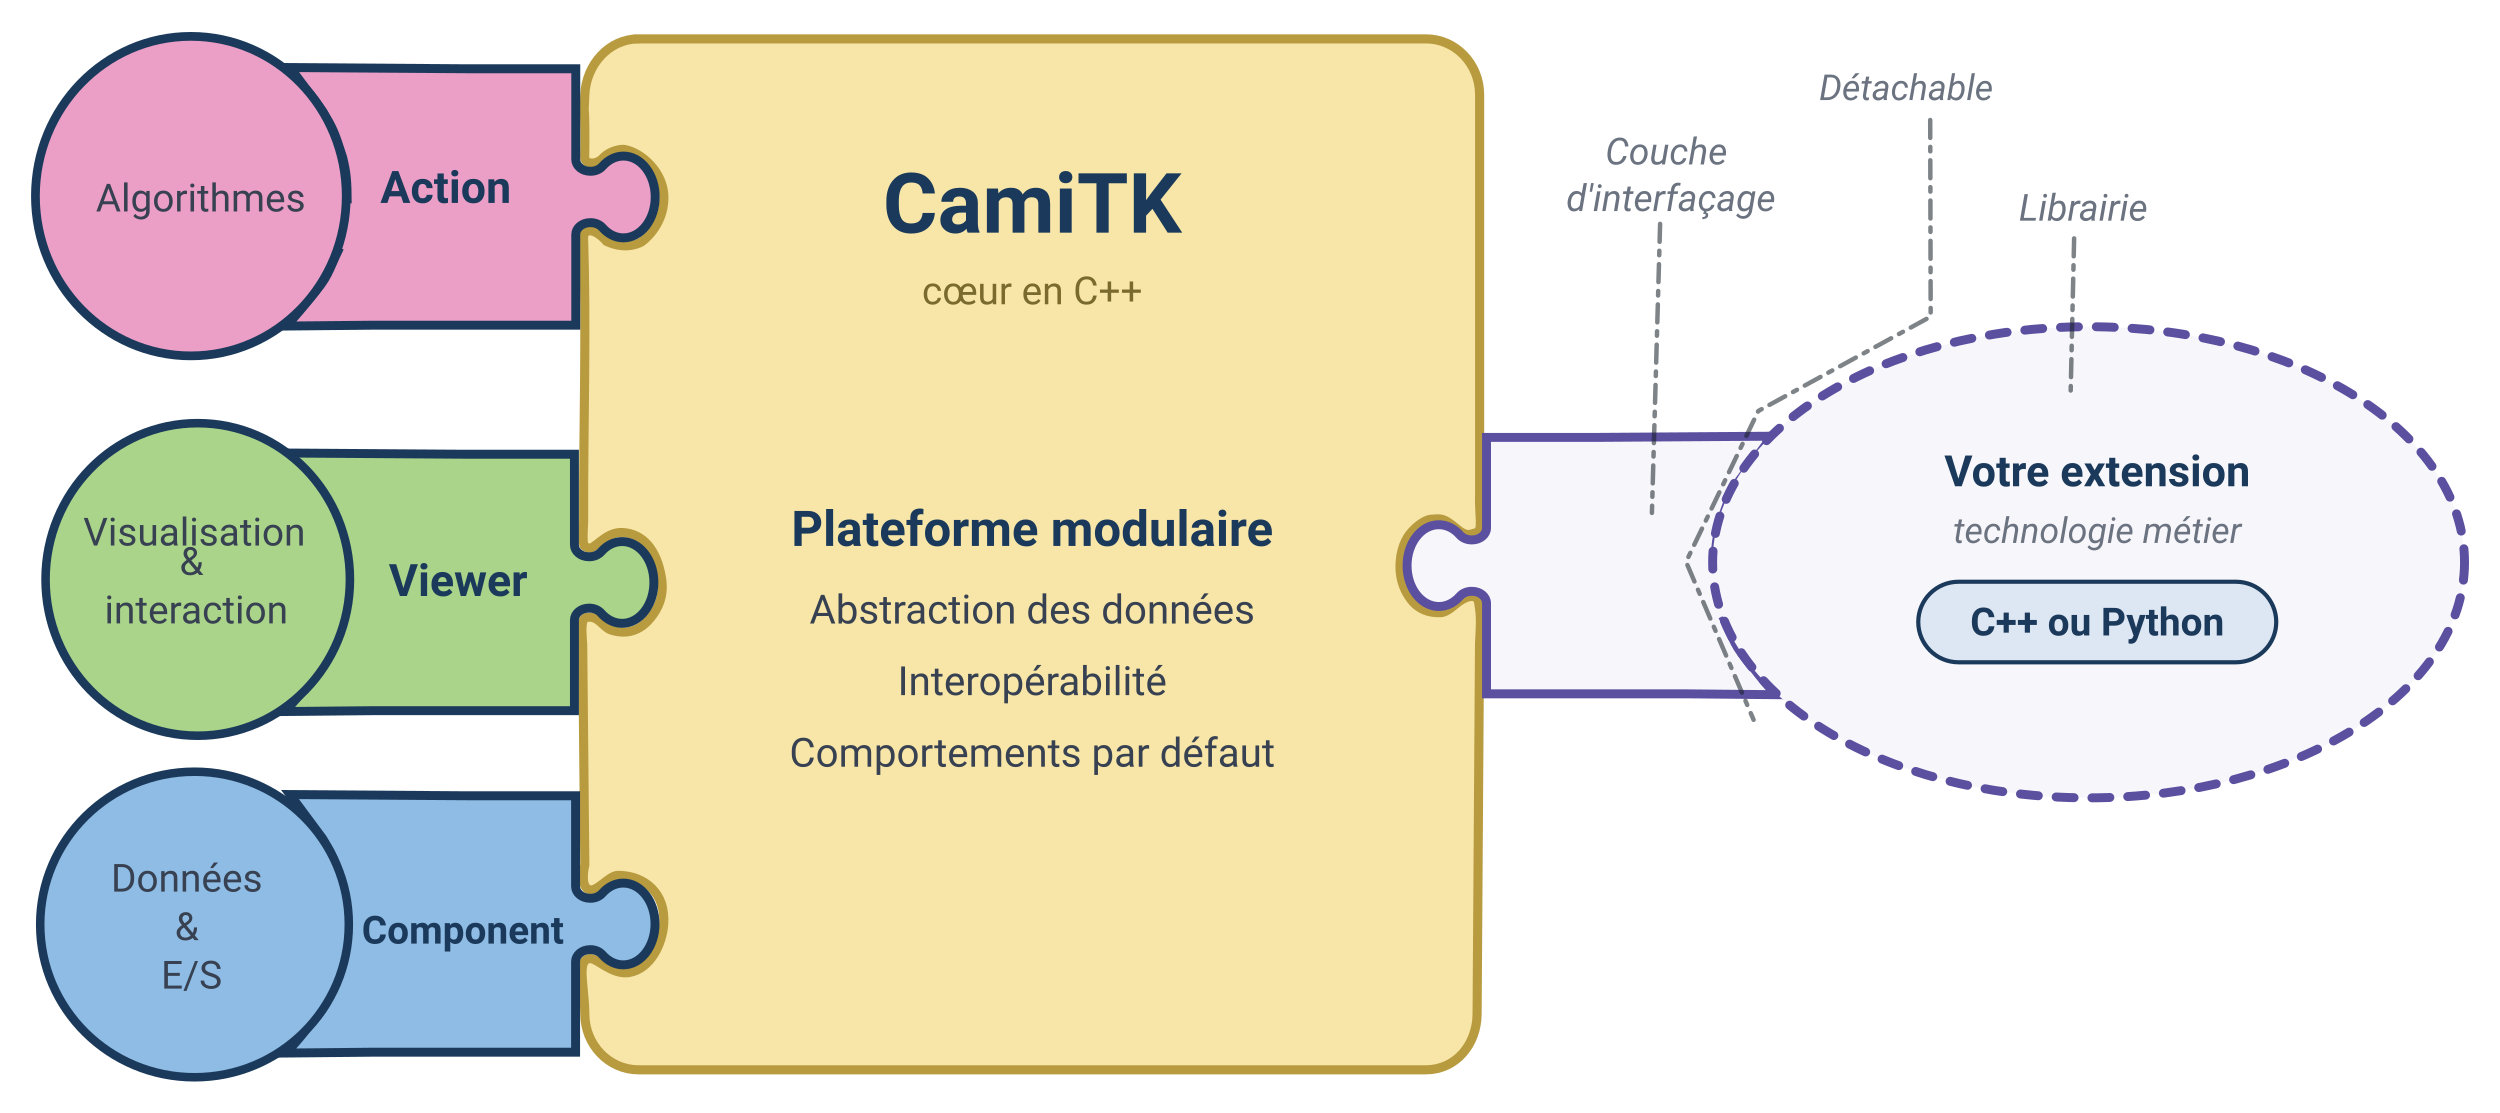
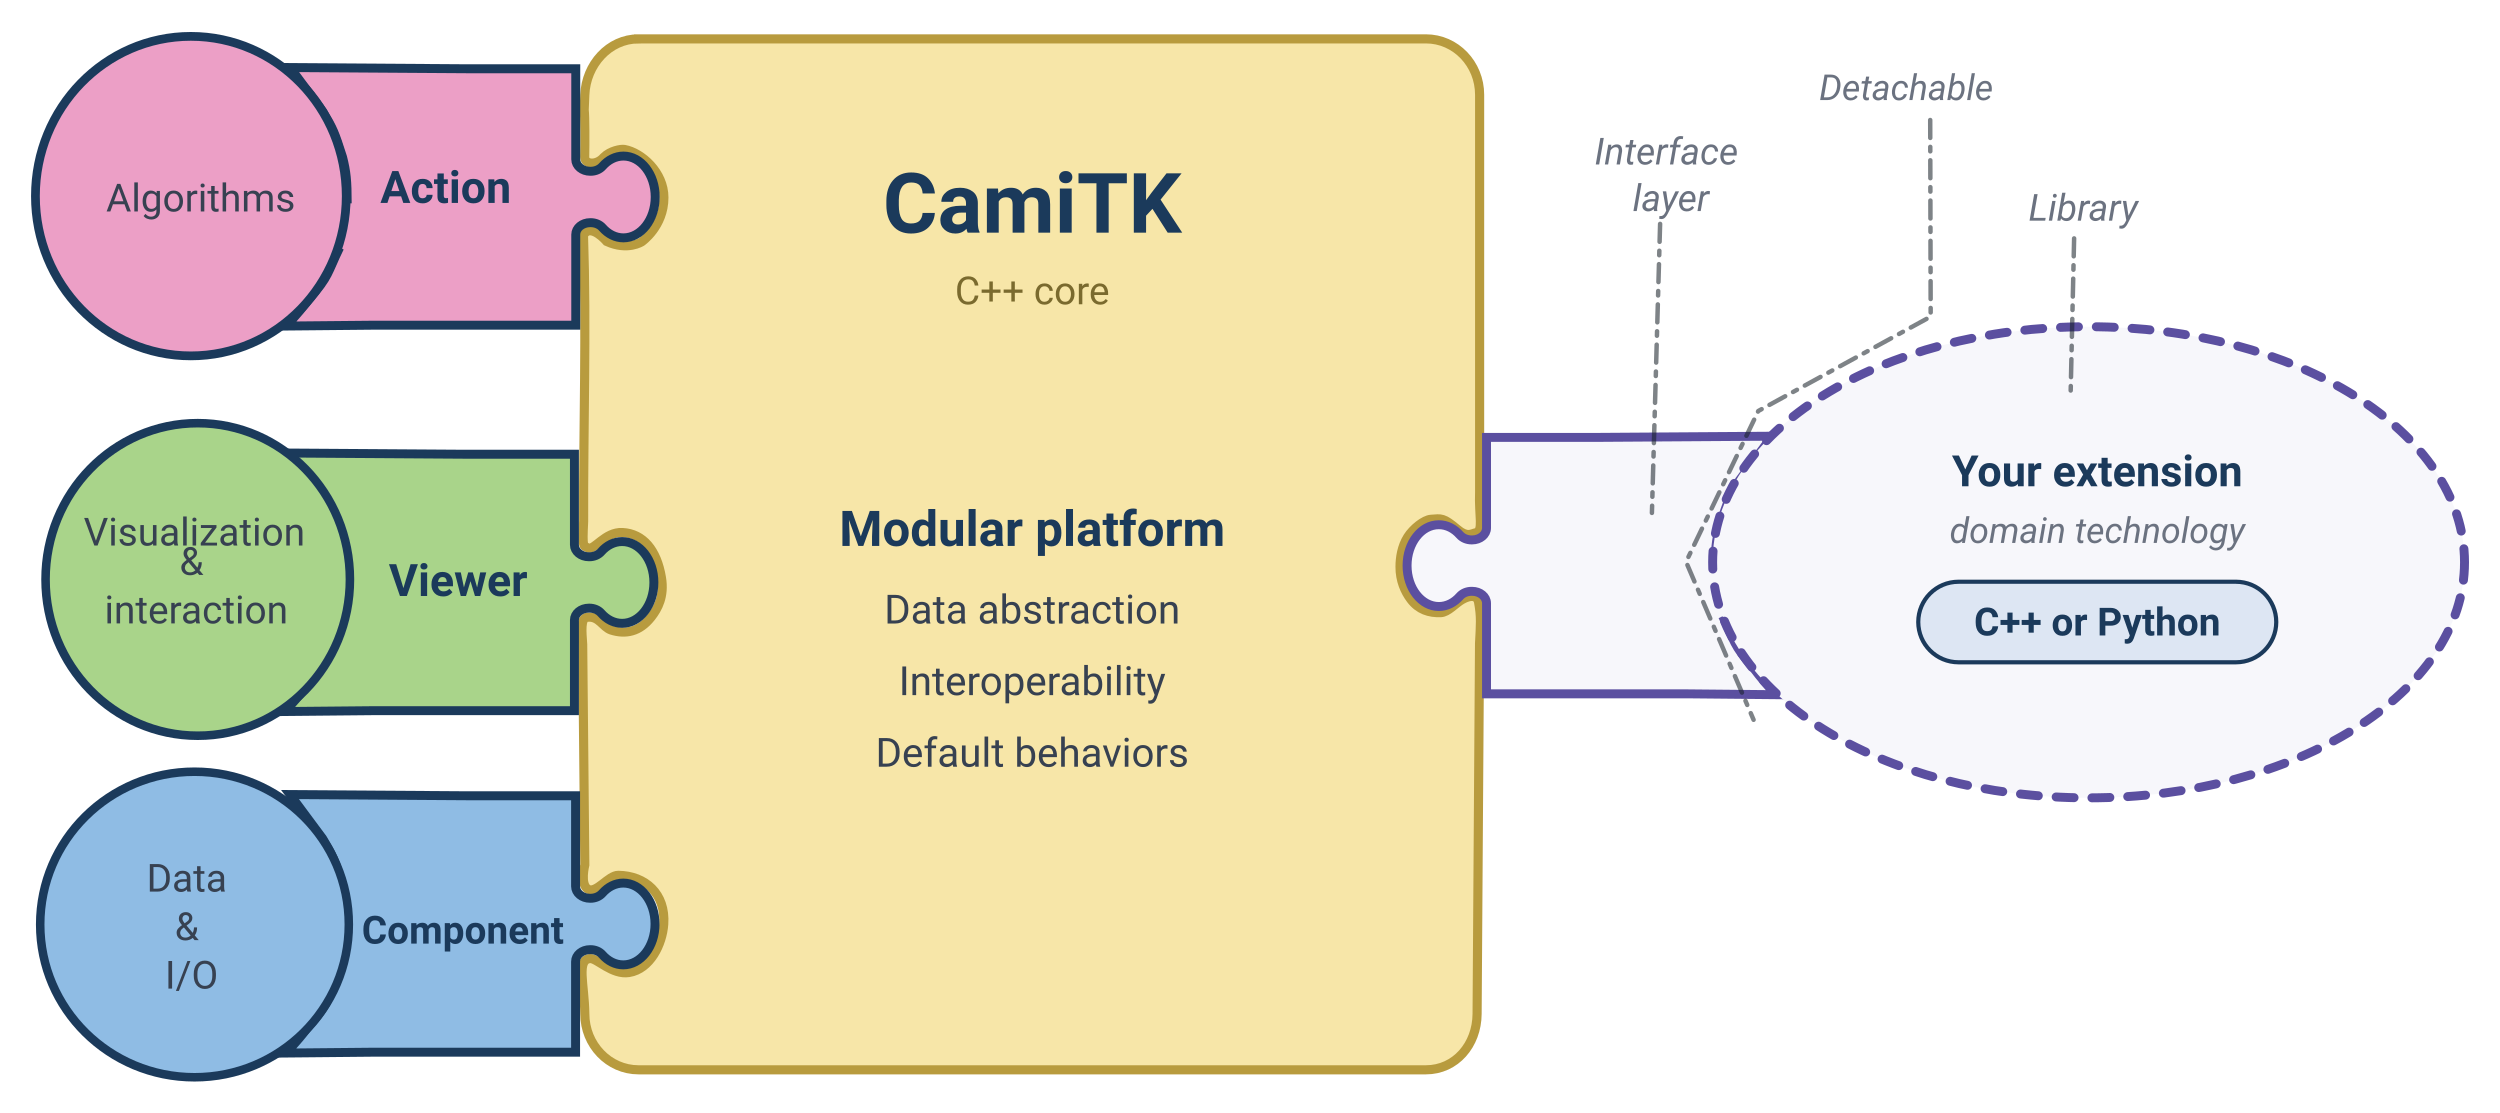
- <svg xmlns="http://www.w3.org/2000/svg" viewBox="264 87 838 373" font-family="-apple-system, BlinkMacSystemFont, 'Segoe UI', Roboto, Helvetica, Arial, sans-serif" role="img" aria-label="Architecture modulaire de CamiTK : un cœur C++ central, trois extensions prédéfinies (Action, Viewer, Component) qui s'y branchent à gauche, et votre propre extension (C++ ou Python) à droite, par un système de prises de puzzle mâle/femelle" version="1.1" id="svg78">
+ <svg xmlns="http://www.w3.org/2000/svg" viewBox="264 87 838 373" font-family="-apple-system, BlinkMacSystemFont, 'Segoe UI', Roboto, Helvetica, Arial, sans-serif" role="img" aria-label="CamiTK modular architecture: a central C++ core, three predefined extensions (Action, Viewer, Component) plugging in on the left, and your own extension (C++ or Python) on the right, through a male/female puzzle-connector system" version="1.1" id="svg78">
  <defs id="defs82" />
  <g id="layer2" style="display:none" />
  <g id="layer3" style="display:inline">
    <path d="m 478.026,100.03 h 263.947 c 9.939,0 17.996,8.388 17.996,18.736 v 133.231 c -0.313,7.996 1.407,13.011 -1.276,13.582 -1.52,0.323 -2.851,1.655 -6.212,-1.177 -4.766,-4.016 -5.345,-3.584 -8.809,-3.339 -2.361,0.167 -6.086,3.197 -7.817,5.955 -2.026,3.228 -2.553,7.013 -2.567,9.949 -0.023,4.621 1.62,8.277 3.612,10.925 2.647,3.518 6.212,4.608 10.04,4.468 2.414,-0.088 4.876,-3.1 7.211,-4.409 2.642,-1.481 5.007,-1.532 5.467,0.912 0.921,4.892 0.639,7.741 0.326,13.823 l -0.821,124.178 c -0.068,10.347 -7.21,18.736 -17.15,18.736 H 478.026 c -9.939,0 -17.996,-8.388 -17.996,-18.736 -0.104,-9.802 -2.954,-18.336 1.845,-18.562 2.211,-0.104 7.386,5.587 12.973,4.686 7.114,-1.147 11.155,-9.476 11.63,-16.176 0.728,-10.279 -6.231,-16.276 -15.201,-16.404 -3.363,-0.048 -7.399,6.285 -10.225,4.627 -2.692,-1.58 -1.022,-8.133 -1.022,-8.133 l -0.714,-73.869 c -0.295,-4.396 -0.762,-8.819 1.434,-9.117 4.052,-0.549 5.201,3.297 8.103,4.27 4.778,1.533 9.499,0.661 13.415,-4.326 2.252,-2.868 4.486,-6.988 3.446,-13.23 -1.548,-9.288 -6.122,-14.762 -13.068,-15.125 -5.882,-0.308 -9.527,6.184 -11.523,5.152 -1.544,-0.798 -1.957,0.444 -1.49,-8.934 -0.119,-30.825 1.015,-64.959 -0.052,-95.903 2.363,-4.275 7.803,2.125 7.803,2.125 7.003,3.193 11.711,0.097 11.711,0.097 0,0 7.444,-5.119 7.444,-14.831 4e-5,-8.452 -7.483,-15.081 -13.249,-16.122 -1.077,-0.195 -4.747,0.439 -6.902,2.611 -2.355,2.775 -6.38,2.526 -6.402,-0.05 0.097,-4.42 0.098,-13.759 -0.166,-15.82 l 0.21,-5.063 c 0.418,-10.066 8.057,-18.736 17.996,-18.736 z" fill="#f7e6a8" stroke="#b89b3e" stroke-width="3.06" id="path2" />
    <text x="610" y="165" text-anchor="middle" font-size="28px" font-weight="700" fill="#1b3a5b" id="text4">CamiTK</text>
-     <text x="610" y="189" text-anchor="middle" font-size="13px" fill="#7a6a2e" id="text6">cœur en C++</text>
-     <text x="610" y="270" text-anchor="middle" font-size="16.5px" font-weight="700" fill="#1b3a5b" id="text8">Plateforme modulaire</text>
-     <text x="610" y="296" text-anchor="middle" font-size="13.5px" fill="#374151" id="text10">Abstraction des données</text>
-     <text x="610" y="320" text-anchor="middle" font-size="13.5px" fill="#374151" id="text12">Interopérabilité</text>
-     <text x="610" y="344" text-anchor="middle" font-size="13.5px" fill="#374151" id="text14">Comportements par défaut</text>
+     <text x="610" y="189" text-anchor="middle" font-size="13px" fill="#7a6a2e" id="text6">C++ core</text>
+     <text x="610" y="270" text-anchor="middle" font-size="16.5px" font-weight="700" fill="#1b3a5b" id="text8">Modular platform</text>
+     <text x="610" y="296" text-anchor="middle" font-size="13.5px" fill="#374151" id="text10">Data abstraction</text>
+     <text x="610" y="320" text-anchor="middle" font-size="13.5px" fill="#374151" id="text12">Interoperability</text>
+     <text x="610" y="344" text-anchor="middle" font-size="13.5px" fill="#374151" id="text14">Default behaviors</text>
  </g>
  <g id="layer1" style="display:inline">
    <path d="m 841.428,293.547 c 4.181,8.571 3.363,9.485 10.336,17.379 3.24,4.212 2.72,3.448 7.47,8.934 l -29.708,-0.288 h -30.505 -36.739 v -30.369 c 0,-2.205 -2.164,-3.994 -4.834,-3.994 h -0.186 c -1.564,0 -3.016,0.633 -3.937,1.679 -1.874,2.126 -4.335,3.415 -7.031,3.415 -5.881,0 -10.645,-6.136 -10.645,-13.709 0,-7.571 4.763,-13.707 10.645,-13.707 2.693,0 5.154,1.289 7.029,3.414 0.923,1.045 2.375,1.68 3.939,1.68 h 0.186 c 2.67,0 4.834,-1.788 4.834,-3.995 v -30.367 h 36.739 l 58.987,-0.402 -10.924,14.729 c -3.525,5.877 -3.913,6.834 -6.635,15.301 -1.244,4.937 -1.552,7.917 -1.552,15.488" style="display:inline;fill:#f7f7fb;fill-opacity:1;fill-rule:nonzero;stroke:#5b4fa0;stroke-width:3;stroke-miterlimit:4;stroke-dasharray:none;stroke-opacity:1" id="path16" />
    <path d="m 377.847,169.975 c -4.181,8.571 -3.363,9.485 -10.336,17.379 -3.24,4.212 -2.72,3.448 -7.47,8.934 L 389.75,196 h 30.505 36.739 v -30.369 c 0,-2.205 2.164,-3.994 4.834,-3.994 h 0.186 c 1.564,0 3.016,0.633 3.937,1.679 1.874,2.126 4.335,3.415 7.031,3.415 5.881,0 10.645,-6.136 10.645,-13.709 0,-7.571 -4.763,-13.707 -10.645,-13.707 -2.693,0 -5.154,1.289 -7.029,3.414 -0.923,1.045 -2.375,1.68 -3.939,1.68 h -0.186 c -2.67,0 -4.834,-1.788 -4.834,-3.995 v -30.367 h -36.739 l -58.987,-0.402 10.924,14.729 c 3.525,5.877 3.913,6.834 6.635,15.301 1.244,4.937 1.552,7.917 1.552,15.488" style="display:inline;fill:#ec9fc6;fill-opacity:1;fill-rule:nonzero;stroke:#1b3a5b;stroke-width:3;stroke-miterlimit:4;stroke-dasharray:none;stroke-opacity:1" id="path66002" />
    <path d="m 377.406,299.189 c -4.181,8.571 -3.363,9.485 -10.336,17.379 -3.24,4.212 -2.72,3.448 -7.47,8.934 l 29.708,-0.288 h 30.505 36.739 v -30.369 c 0,-2.205 2.164,-3.994 4.834,-3.994 h 0.186 c 1.564,0 3.016,0.633 3.937,1.679 1.874,2.126 4.335,3.415 7.031,3.415 5.881,0 10.645,-6.136 10.645,-13.709 0,-7.571 -4.763,-13.707 -10.645,-13.707 -2.693,0 -5.154,1.289 -7.029,3.414 -0.923,1.045 -2.375,1.68 -3.939,1.68 h -0.186 c -2.67,0 -4.834,-1.788 -4.834,-3.995 v -30.367 h -36.739 l -58.987,-0.402 10.924,14.729 c 3.525,5.877 3.913,6.834 6.635,15.301 1.244,4.937 1.552,7.917 1.552,15.488" style="display:inline;fill:#a9d48a;fill-opacity:1;fill-rule:nonzero;stroke:#1b3a5b;stroke-width:3;stroke-miterlimit:4;stroke-dasharray:none;stroke-opacity:1" id="path70291" />
    <path d="m 377.789,413.666 c -4.181,8.571 -3.363,9.485 -10.336,17.379 -3.24,4.212 -2.72,3.448 -7.47,8.934 l 29.708,-0.288 h 30.505 36.739 v -30.369 c 0,-2.205 2.164,-3.994 4.834,-3.994 h 0.186 c 1.564,0 3.016,0.633 3.937,1.679 1.874,2.126 4.335,3.415 7.031,3.415 5.881,0 10.645,-6.136 10.645,-13.709 0,-7.571 -4.763,-13.707 -10.645,-13.707 -2.693,0 -5.154,1.289 -7.029,3.414 -0.923,1.045 -2.375,1.68 -3.939,1.68 h -0.186 c -2.67,0 -4.834,-1.788 -4.834,-3.995 v -30.367 h -36.739 l -58.987,-0.402 10.924,14.729 c 3.525,5.877 3.913,6.834 6.635,15.301 1.244,4.937 1.552,7.917 1.552,15.488" style="display:inline;fill:#8fbce4;fill-opacity:1;fill-rule:nonzero;stroke:#1b3a5b;stroke-width:3;stroke-miterlimit:4;stroke-dasharray:none;stroke-opacity:1" id="path81062" />
  </g>
  <g id="layer4" style="display:inline">
    <ellipse style="fill:#f7f7fb;fill-opacity:1;stroke:#5b4fa0;stroke-width:3;stroke-linecap:round;stroke-linejoin:round;stroke-miterlimit:4;stroke-dasharray:6, 6;stroke-dashoffset:0;stroke-opacity:1" id="path38272" cx="964.091" cy="275.48" rx="126.016" ry="78.961" />
-     <text x="967" y="250" text-anchor="middle" font-size="14.5px" font-weight="700" fill="#1b3a5b" id="text58">Votre extension</text>
-     <text x="967" y="269" text-anchor="middle" font-size="12px" font-style="italic" fill="#6b7280" id="text60">technologie métier</text>
+     <text x="967" y="250" text-anchor="middle" font-size="14.5px" font-weight="700" fill="#1b3a5b" id="text58">Your extension</text>
+     <text x="967" y="269" text-anchor="middle" font-size="12px" font-style="italic" fill="#6b7280" id="text60">domain technology</text>
    <rect x="907" y="282" width="120" height="27" rx="13.5" fill="#dde6f3" stroke="#1b3a5b" stroke-width="1.4" id="rect62" />
-     <text x="967" y="300" text-anchor="middle" font-size="13px" font-weight="700" fill="#1b3a5b" id="text64">C++ ou Python</text>
+     <text x="967" y="300" text-anchor="middle" font-size="13px" font-weight="700" fill="#1b3a5b" id="text64">C++ or Python</text>
    <ellipse cx="327.969" cy="152.738" fill="#ec9fc6" stroke="#1b3a5b" stroke-width="2.934" id="circle20" rx="52.093" ry="53.547" />
    <text x="413.399" y="155.02" text-anchor="middle" font-size="15px" font-weight="700" fill="#1b3a5b" id="text22">Action</text>
-     <text x="331.277" y="157.883" text-anchor="middle" font-size="13px" fill="#374151" id="text24">Algorithmes</text>
+     <text x="331.277" y="157.883" text-anchor="middle" font-size="13px" fill="#374151" id="text24">Algorithms</text>
    <ellipse cx="330.282" cy="281.228" fill="#a9d48a" stroke="#1b3a5b" stroke-width="2.872" id="circle32" rx="51.013" ry="52.384" />
    <text x="417.569" y="286.786" text-anchor="middle" font-size="15px" font-weight="700" fill="#1b3a5b" id="text34">Viewer</text>
-     <text x="329.143" y="269.871" text-anchor="middle" font-size="13px" fill="#374151" id="text36">Visualisation</text>
+     <text x="329.143" y="269.871" text-anchor="middle" font-size="13px" fill="#374151" id="text36">Visualization</text>
    <text x="329.794" y="279.711" text-anchor="middle" font-size="13px" fill="#374151" id="text38">
      <tspan id="tspan29905" x="329.794" y="279.711">&amp;</tspan>
      <tspan id="tspan29907" x="329.794" y="295.961">interaction</tspan>
    </text>
    <ellipse cx="329.2" cy="396.889" fill="#8fbce4" stroke="#1b3a5b" stroke-width="2.859" id="circle44" rx="51.724" ry="51.212" />
    <text x="419.153" y="403.306" text-anchor="middle" font-size="13px" font-weight="700" fill="#1b3a5b" id="text46">Component</text>
    <text x="328.221" y="385.876" text-anchor="middle" font-size="13px" fill="#374151" id="text48">
-       <tspan id="tspan27265" x="328.221" y="385.876">Données</tspan>
+       <tspan id="tspan27265" x="328.221" y="385.876">Data</tspan>
      <tspan id="tspan27267" x="328.221" y="402.126">&amp;</tspan>
-       <tspan x="328.221" y="418.376" id="tspan27269">E/S</tspan>
+       <tspan x="328.221" y="418.376" id="tspan27269">I/O</tspan>
    </text>
  </g>
  <g id="layer5" style="display:inline">
-     <text x="962.298" y="160.97" text-anchor="middle" font-size="12.5px" font-style="italic" fill="#6b7280" id="text66">Librairie</text>
-     <text x="902.93" y="120.548" text-anchor="middle" font-size="12px" font-style="italic" fill="#6b7280" id="text70">Détachable</text>
+     <text x="962.298" y="160.97" text-anchor="middle" font-size="12.5px" font-style="italic" fill="#6b7280" id="text66">Library</text>
+     <text x="902.93" y="120.548" text-anchor="middle" font-size="12px" font-style="italic" fill="#6b7280" id="text70">Detachable</text>
    <text x="824.071" y="142.12" text-anchor="middle" font-size="12.5px" font-style="italic" fill="#6b7280" id="text74">
-       <tspan id="tspan99656" x="824.071" y="142.12">Couche</tspan>
-       <tspan id="tspan99658" x="824.071" y="157.745">d'interfaçage</tspan>
+       <tspan id="tspan99656" x="824.071" y="142.12">Interface</tspan>
+       <tspan id="tspan99658" x="824.071" y="157.745">layer</tspan>
    </text>
    <path style="fill:none;fill-opacity:1;stroke:#151d26;stroke-width:1.5;stroke-linecap:round;stroke-linejoin:round;stroke-miterlimit:4;stroke-dasharray:6,3,1.5,3;stroke-dashoffset:0;stroke-opacity:0.55" d="m 820.468,162.053 c -2.746,96.87 -2.746,96.87 -2.746,96.87 v 0" id="path90073" />
    <path style="fill:none;fill-opacity:1;stroke:#151d26;stroke-width:1.5;stroke-linecap:round;stroke-linejoin:round;stroke-miterlimit:4;stroke-dasharray:6, 3, 1.5, 3;stroke-dashoffset:0;stroke-opacity:0.55" d="m 911.005,127.231 0.159,65.899 -57.779,31.63 -24.22,50.573 22.636,52.942" id="path96646" />
    <path style="fill:none;fill-opacity:1;stroke:#151d26;stroke-width:1.5;stroke-linecap:round;stroke-linejoin:round;stroke-miterlimit:4;stroke-dasharray:6, 3, 1.5, 3;stroke-dashoffset:0;stroke-opacity:0.55" d="m 959.246,166.912 c -1.174,52.085 -1.174,52.085 -1.174,52.085" id="path97663" />
  </g>
</svg>
